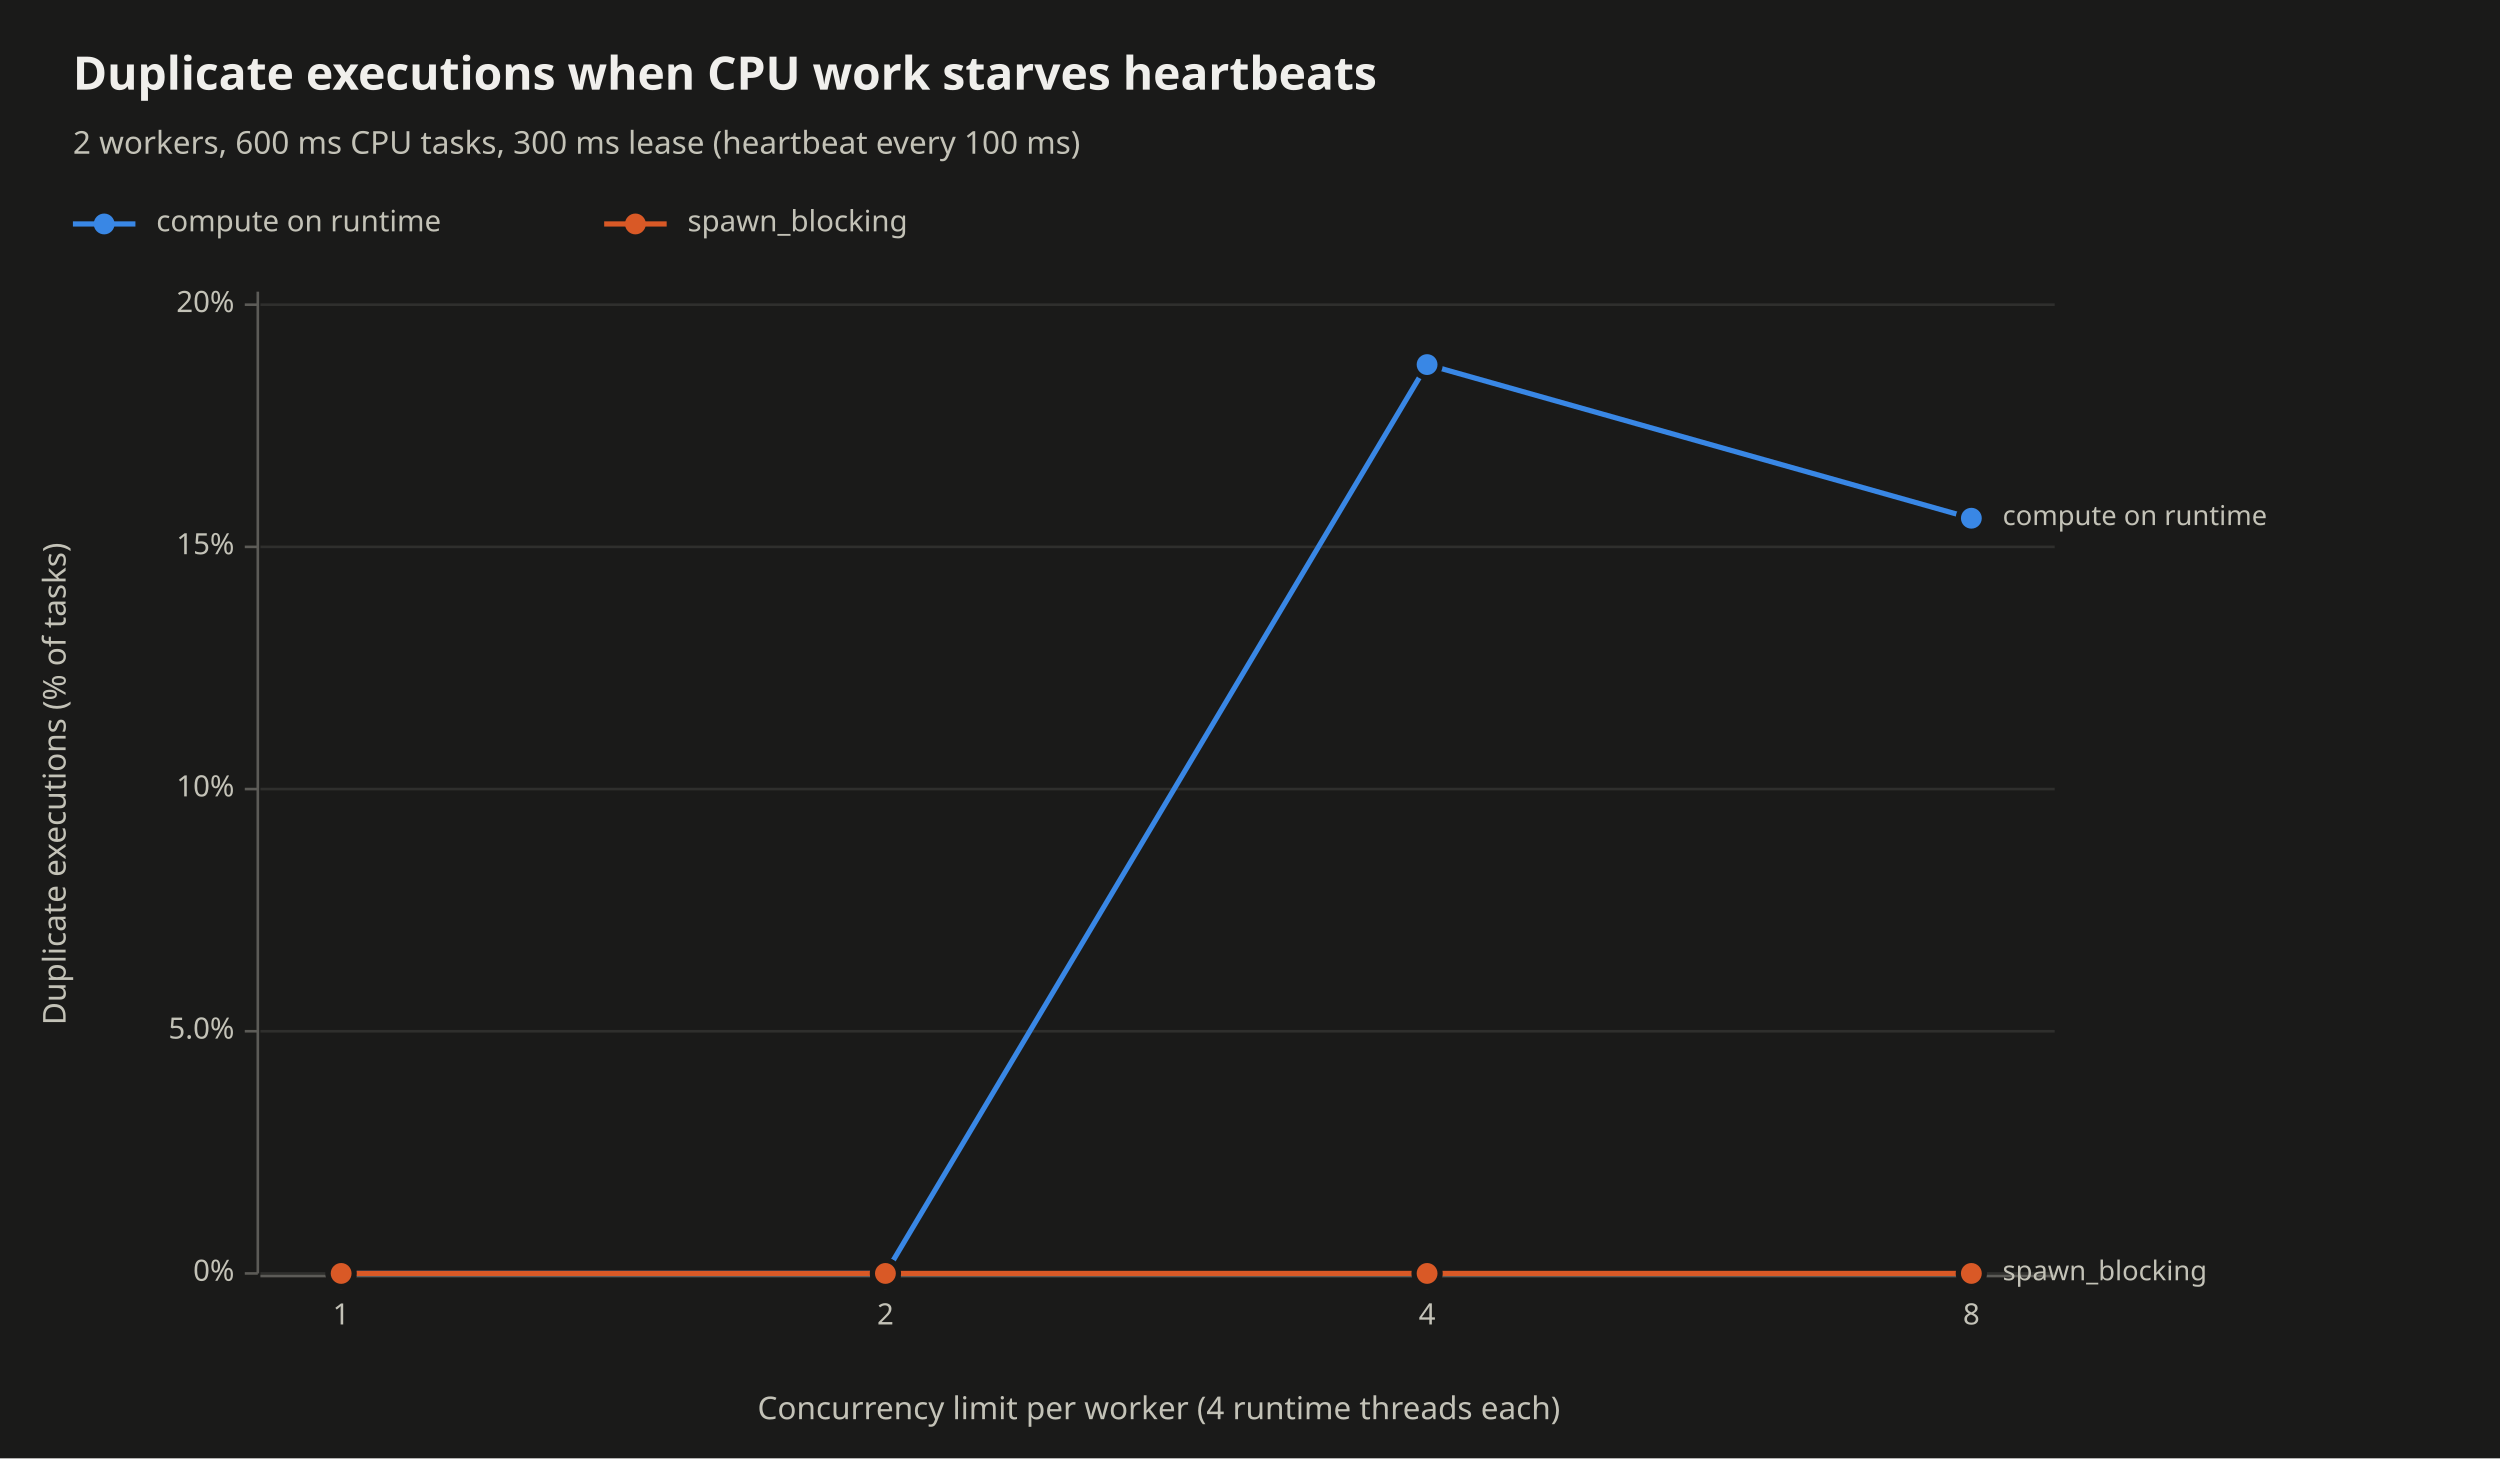
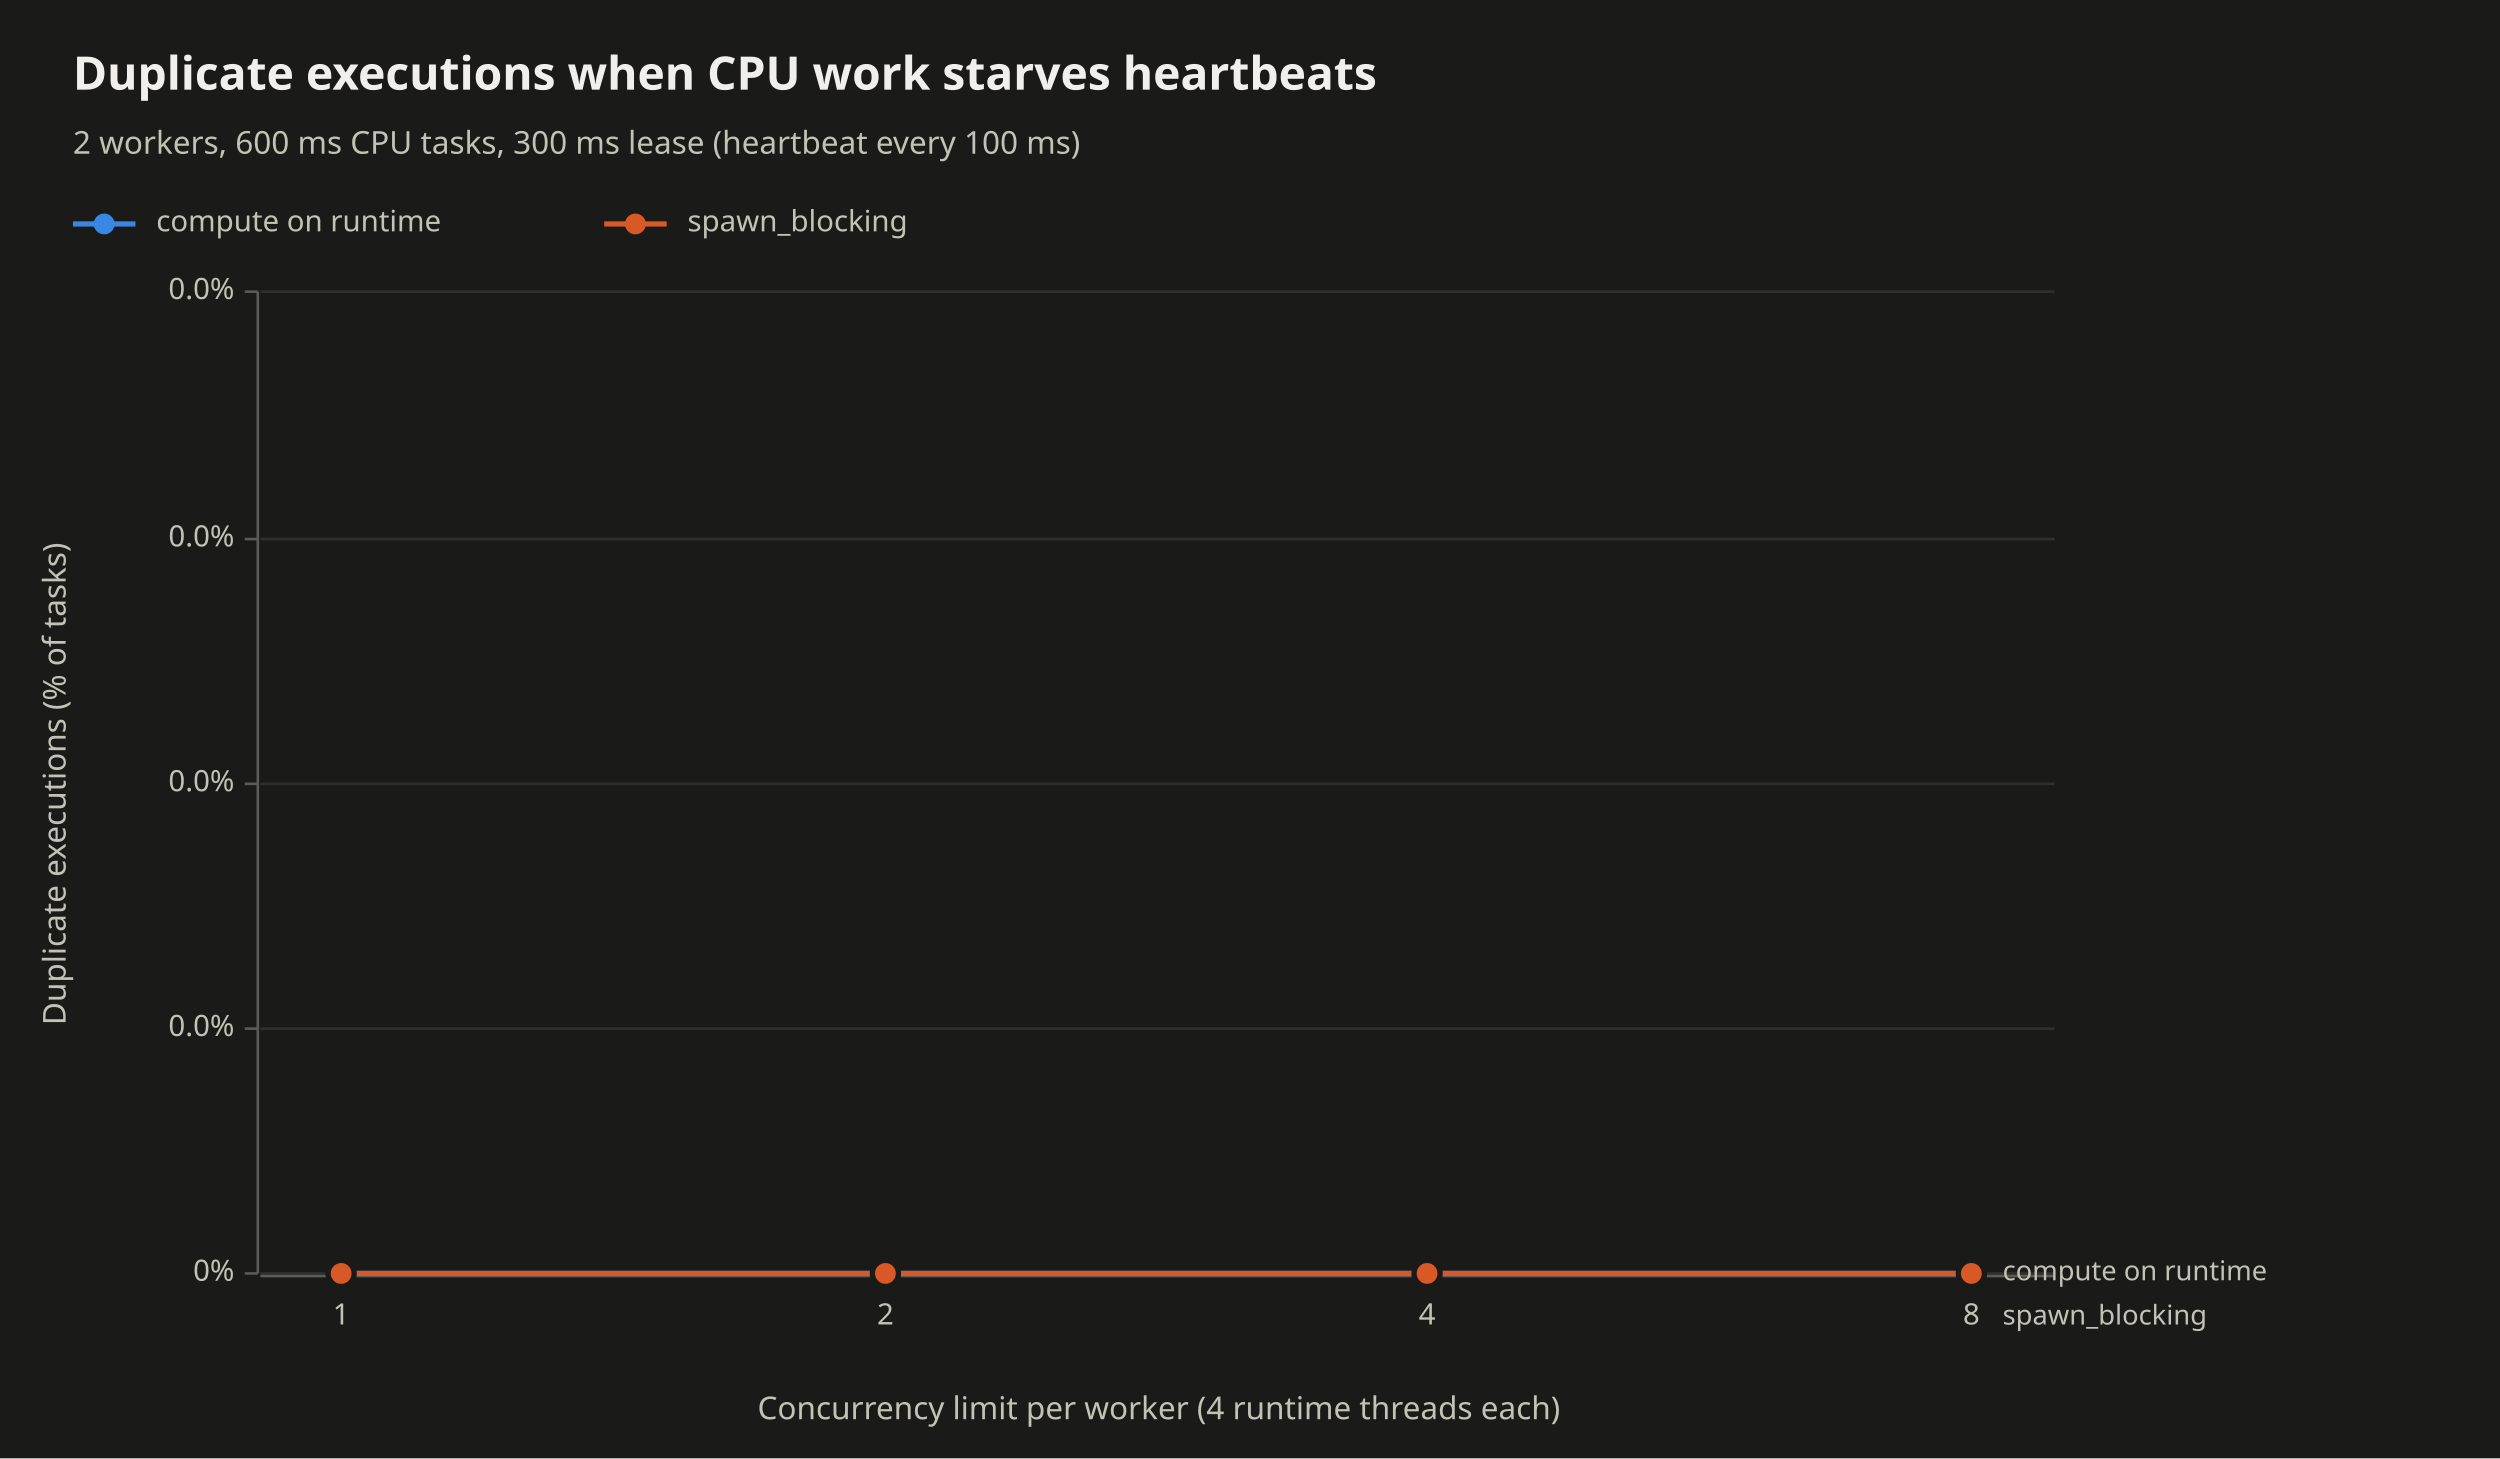
<svg xmlns="http://www.w3.org/2000/svg" width="960" height="560" viewBox="0 0 960 560">
  <rect x="0" y="0" width="960" height="560" opacity="1" fill="#1A1A19" stroke="none" />
  <text x="28" y="30" dy="0.5ex" text-anchor="start" font-family="sans-serif" font-size="17.742" opacity="1" fill="#F0EFEC" font-weight="bold">
Duplicate executions when CPU work starves heartbeats
</text>
  <text x="28" y="56" dy="0.5ex" text-anchor="start" font-family="sans-serif" font-size="12.097" opacity="1" fill="#C3C2B7">
2 workers, 600 ms CPU tasks, 300 ms lease (heartbeat every 100 ms)
</text>
  <polyline fill="none" opacity="1" stroke="#3987E5" stroke-width="2" points="28,86 52,86 " />
  <circle cx="40" cy="86" r="4" opacity="1" fill="#3987E5" stroke="none" stroke-width="1" />
  <text x="60" y="86" dy="0.5ex" text-anchor="start" font-family="sans-serif" font-size="11.29" opacity="1" fill="#C3C2B7">
compute on runtime
</text>
  <polyline fill="none" opacity="1" stroke="#D95926" stroke-width="2" points="232,86 256,86 " />
  <circle cx="244" cy="86" r="4" opacity="1" fill="#D95926" stroke="none" stroke-width="1" />
  <text x="264" y="86" dy="0.5ex" text-anchor="start" font-family="sans-serif" font-size="11.29" opacity="1" fill="#C3C2B7">
spawn_blocking
</text>
  <text x="16" y="301" dy="0.76em" text-anchor="middle" font-family="sans-serif" font-size="12.097" opacity="1" fill="#C3C2B7" transform="rotate(270, 16, 301)">
Duplicate executions (% of tasks)
</text>
  <text x="445" y="548" dy="-0.5ex" text-anchor="middle" font-family="sans-serif" font-size="12.097" opacity="1" fill="#C3C2B7">
Concurrency limit per worker (4 runtime threads each)
</text>
  <line opacity="1" stroke="#2F2F2D" stroke-width="1" x1="100" y1="489" x2="789" y2="489" />
-   <line opacity="1" stroke="#2F2F2D" stroke-width="1" x1="100" y1="396" x2="789" y2="396" />
-   <line opacity="1" stroke="#2F2F2D" stroke-width="1" x1="100" y1="303" x2="789" y2="303" />
-   <line opacity="1" stroke="#2F2F2D" stroke-width="1" x1="100" y1="210" x2="789" y2="210" />
-   <line opacity="1" stroke="#2F2F2D" stroke-width="1" x1="100" y1="117" x2="789" y2="117" />
+   <line opacity="1" stroke="#2F2F2D" stroke-width="1" x1="100" y1="395" x2="789" y2="395" />
+   <line opacity="1" stroke="#2F2F2D" stroke-width="1" x1="100" y1="301" x2="789" y2="301" />
+   <line opacity="1" stroke="#2F2F2D" stroke-width="1" x1="100" y1="207" x2="789" y2="207" />
+   <line opacity="1" stroke="#2F2F2D" stroke-width="1" x1="100" y1="112" x2="789" y2="112" />
  <polyline fill="none" opacity="1" stroke="#5C5B57" stroke-width="1" points="99,112 99,489 " />
  <text x="90" y="489" dy="0.5ex" text-anchor="end" font-family="sans-serif" font-size="11.29" opacity="1" fill="#C3C2B7">
0%
</text>
  <polyline fill="none" opacity="1" stroke="#5C5B57" stroke-width="1" points="94,489 99,489 " />
-   <text x="90" y="396" dy="0.5ex" text-anchor="end" font-family="sans-serif" font-size="11.29" opacity="1" fill="#C3C2B7">
- 5.0%
+   <text x="90" y="395" dy="0.5ex" text-anchor="end" font-family="sans-serif" font-size="11.29" opacity="1" fill="#C3C2B7">
+ 0.0%
</text>
-   <polyline fill="none" opacity="1" stroke="#5C5B57" stroke-width="1" points="94,396 99,396 " />
-   <text x="90" y="303" dy="0.5ex" text-anchor="end" font-family="sans-serif" font-size="11.29" opacity="1" fill="#C3C2B7">
- 10%
+   <polyline fill="none" opacity="1" stroke="#5C5B57" stroke-width="1" points="94,395 99,395 " />
+   <text x="90" y="301" dy="0.5ex" text-anchor="end" font-family="sans-serif" font-size="11.29" opacity="1" fill="#C3C2B7">
+ 0.0%
</text>
-   <polyline fill="none" opacity="1" stroke="#5C5B57" stroke-width="1" points="94,303 99,303 " />
-   <text x="90" y="210" dy="0.5ex" text-anchor="end" font-family="sans-serif" font-size="11.29" opacity="1" fill="#C3C2B7">
- 15%
+   <polyline fill="none" opacity="1" stroke="#5C5B57" stroke-width="1" points="94,301 99,301 " />
+   <text x="90" y="207" dy="0.5ex" text-anchor="end" font-family="sans-serif" font-size="11.29" opacity="1" fill="#C3C2B7">
+ 0.0%
</text>
-   <polyline fill="none" opacity="1" stroke="#5C5B57" stroke-width="1" points="94,210 99,210 " />
-   <text x="90" y="117" dy="0.5ex" text-anchor="end" font-family="sans-serif" font-size="11.29" opacity="1" fill="#C3C2B7">
- 20%
+   <polyline fill="none" opacity="1" stroke="#5C5B57" stroke-width="1" points="94,207 99,207 " />
+   <text x="90" y="112" dy="0.5ex" text-anchor="end" font-family="sans-serif" font-size="11.29" opacity="1" fill="#C3C2B7">
+ 0.0%
</text>
-   <polyline fill="none" opacity="1" stroke="#5C5B57" stroke-width="1" points="94,117 99,117 " />
+   <polyline fill="none" opacity="1" stroke="#5C5B57" stroke-width="1" points="94,112 99,112 " />
  <polyline fill="none" opacity="1" stroke="#5C5B57" stroke-width="1" points="100,490 789,490 " />
  <text x="131" y="500" dy="0.76em" text-anchor="middle" font-family="sans-serif" font-size="11.29" opacity="1" fill="#C3C2B7">
1
</text>
  <polyline fill="none" opacity="1" stroke="#5C5B57" stroke-width="1" points="131,490 131,495 " />
  <text x="340" y="500" dy="0.76em" text-anchor="middle" font-family="sans-serif" font-size="11.29" opacity="1" fill="#C3C2B7">
2
</text>
  <polyline fill="none" opacity="1" stroke="#5C5B57" stroke-width="1" points="340,490 340,495 " />
  <text x="548" y="500" dy="0.76em" text-anchor="middle" font-family="sans-serif" font-size="11.29" opacity="1" fill="#C3C2B7">
4
</text>
  <polyline fill="none" opacity="1" stroke="#5C5B57" stroke-width="1" points="548,490 548,495 " />
  <text x="757" y="500" dy="0.76em" text-anchor="middle" font-family="sans-serif" font-size="11.29" opacity="1" fill="#C3C2B7">
8
</text>
  <polyline fill="none" opacity="1" stroke="#5C5B57" stroke-width="1" points="757,490 757,495 " />
-   <polyline fill="none" opacity="1" stroke="#3987E5" stroke-width="2" points="131,489 340,489 548,140 757,199 " />
+   <polyline fill="none" opacity="1" stroke="#3987E5" stroke-width="2" points="131,489 340,489 548,489 757,489 " />
  <circle cx="131" cy="489" r="6" opacity="1" fill="#1A1A19" stroke="none" stroke-width="1" />
  <circle cx="340" cy="489" r="6" opacity="1" fill="#1A1A19" stroke="none" stroke-width="1" />
-   <circle cx="548" cy="140" r="6" opacity="1" fill="#1A1A19" stroke="none" stroke-width="1" />
-   <circle cx="757" cy="199" r="6" opacity="1" fill="#1A1A19" stroke="none" stroke-width="1" />
+   <circle cx="548" cy="489" r="6" opacity="1" fill="#1A1A19" stroke="none" stroke-width="1" />
+   <circle cx="757" cy="489" r="6" opacity="1" fill="#1A1A19" stroke="none" stroke-width="1" />
  <circle cx="131" cy="489" r="4" opacity="1" fill="#3987E5" stroke="none" stroke-width="1" />
  <circle cx="340" cy="489" r="4" opacity="1" fill="#3987E5" stroke="none" stroke-width="1" />
-   <circle cx="548" cy="140" r="4" opacity="1" fill="#3987E5" stroke="none" stroke-width="1" />
-   <circle cx="757" cy="199" r="4" opacity="1" fill="#3987E5" stroke="none" stroke-width="1" />
+   <circle cx="548" cy="489" r="4" opacity="1" fill="#3987E5" stroke="none" stroke-width="1" />
+   <circle cx="757" cy="489" r="4" opacity="1" fill="#3987E5" stroke="none" stroke-width="1" />
  <polyline fill="none" opacity="1" stroke="#D95926" stroke-width="2" points="131,489 340,489 548,489 757,489 " />
  <circle cx="131" cy="489" r="6" opacity="1" fill="#1A1A19" stroke="none" stroke-width="1" />
  <circle cx="340" cy="489" r="6" opacity="1" fill="#1A1A19" stroke="none" stroke-width="1" />
  <circle cx="548" cy="489" r="6" opacity="1" fill="#1A1A19" stroke="none" stroke-width="1" />
  <circle cx="757" cy="489" r="6" opacity="1" fill="#1A1A19" stroke="none" stroke-width="1" />
  <circle cx="131" cy="489" r="4" opacity="1" fill="#D95926" stroke="none" stroke-width="1" />
  <circle cx="340" cy="489" r="4" opacity="1" fill="#D95926" stroke="none" stroke-width="1" />
  <circle cx="548" cy="489" r="4" opacity="1" fill="#D95926" stroke="none" stroke-width="1" />
  <circle cx="757" cy="489" r="4" opacity="1" fill="#D95926" stroke="none" stroke-width="1" />
-   <text x="769" y="199" dy="0.5ex" text-anchor="start" font-family="sans-serif" font-size="10.484" opacity="1" fill="#C3C2B7">
+   <text x="769" y="489" dy="0.5ex" text-anchor="start" font-family="sans-serif" font-size="10.484" opacity="1" fill="#C3C2B7">
compute on runtime
</text>
-   <text x="769" y="489" dy="0.5ex" text-anchor="start" font-family="sans-serif" font-size="10.484" opacity="1" fill="#C3C2B7">
+   <text x="769" y="506" dy="0.5ex" text-anchor="start" font-family="sans-serif" font-size="10.484" opacity="1" fill="#C3C2B7">
spawn_blocking
</text>
</svg>
